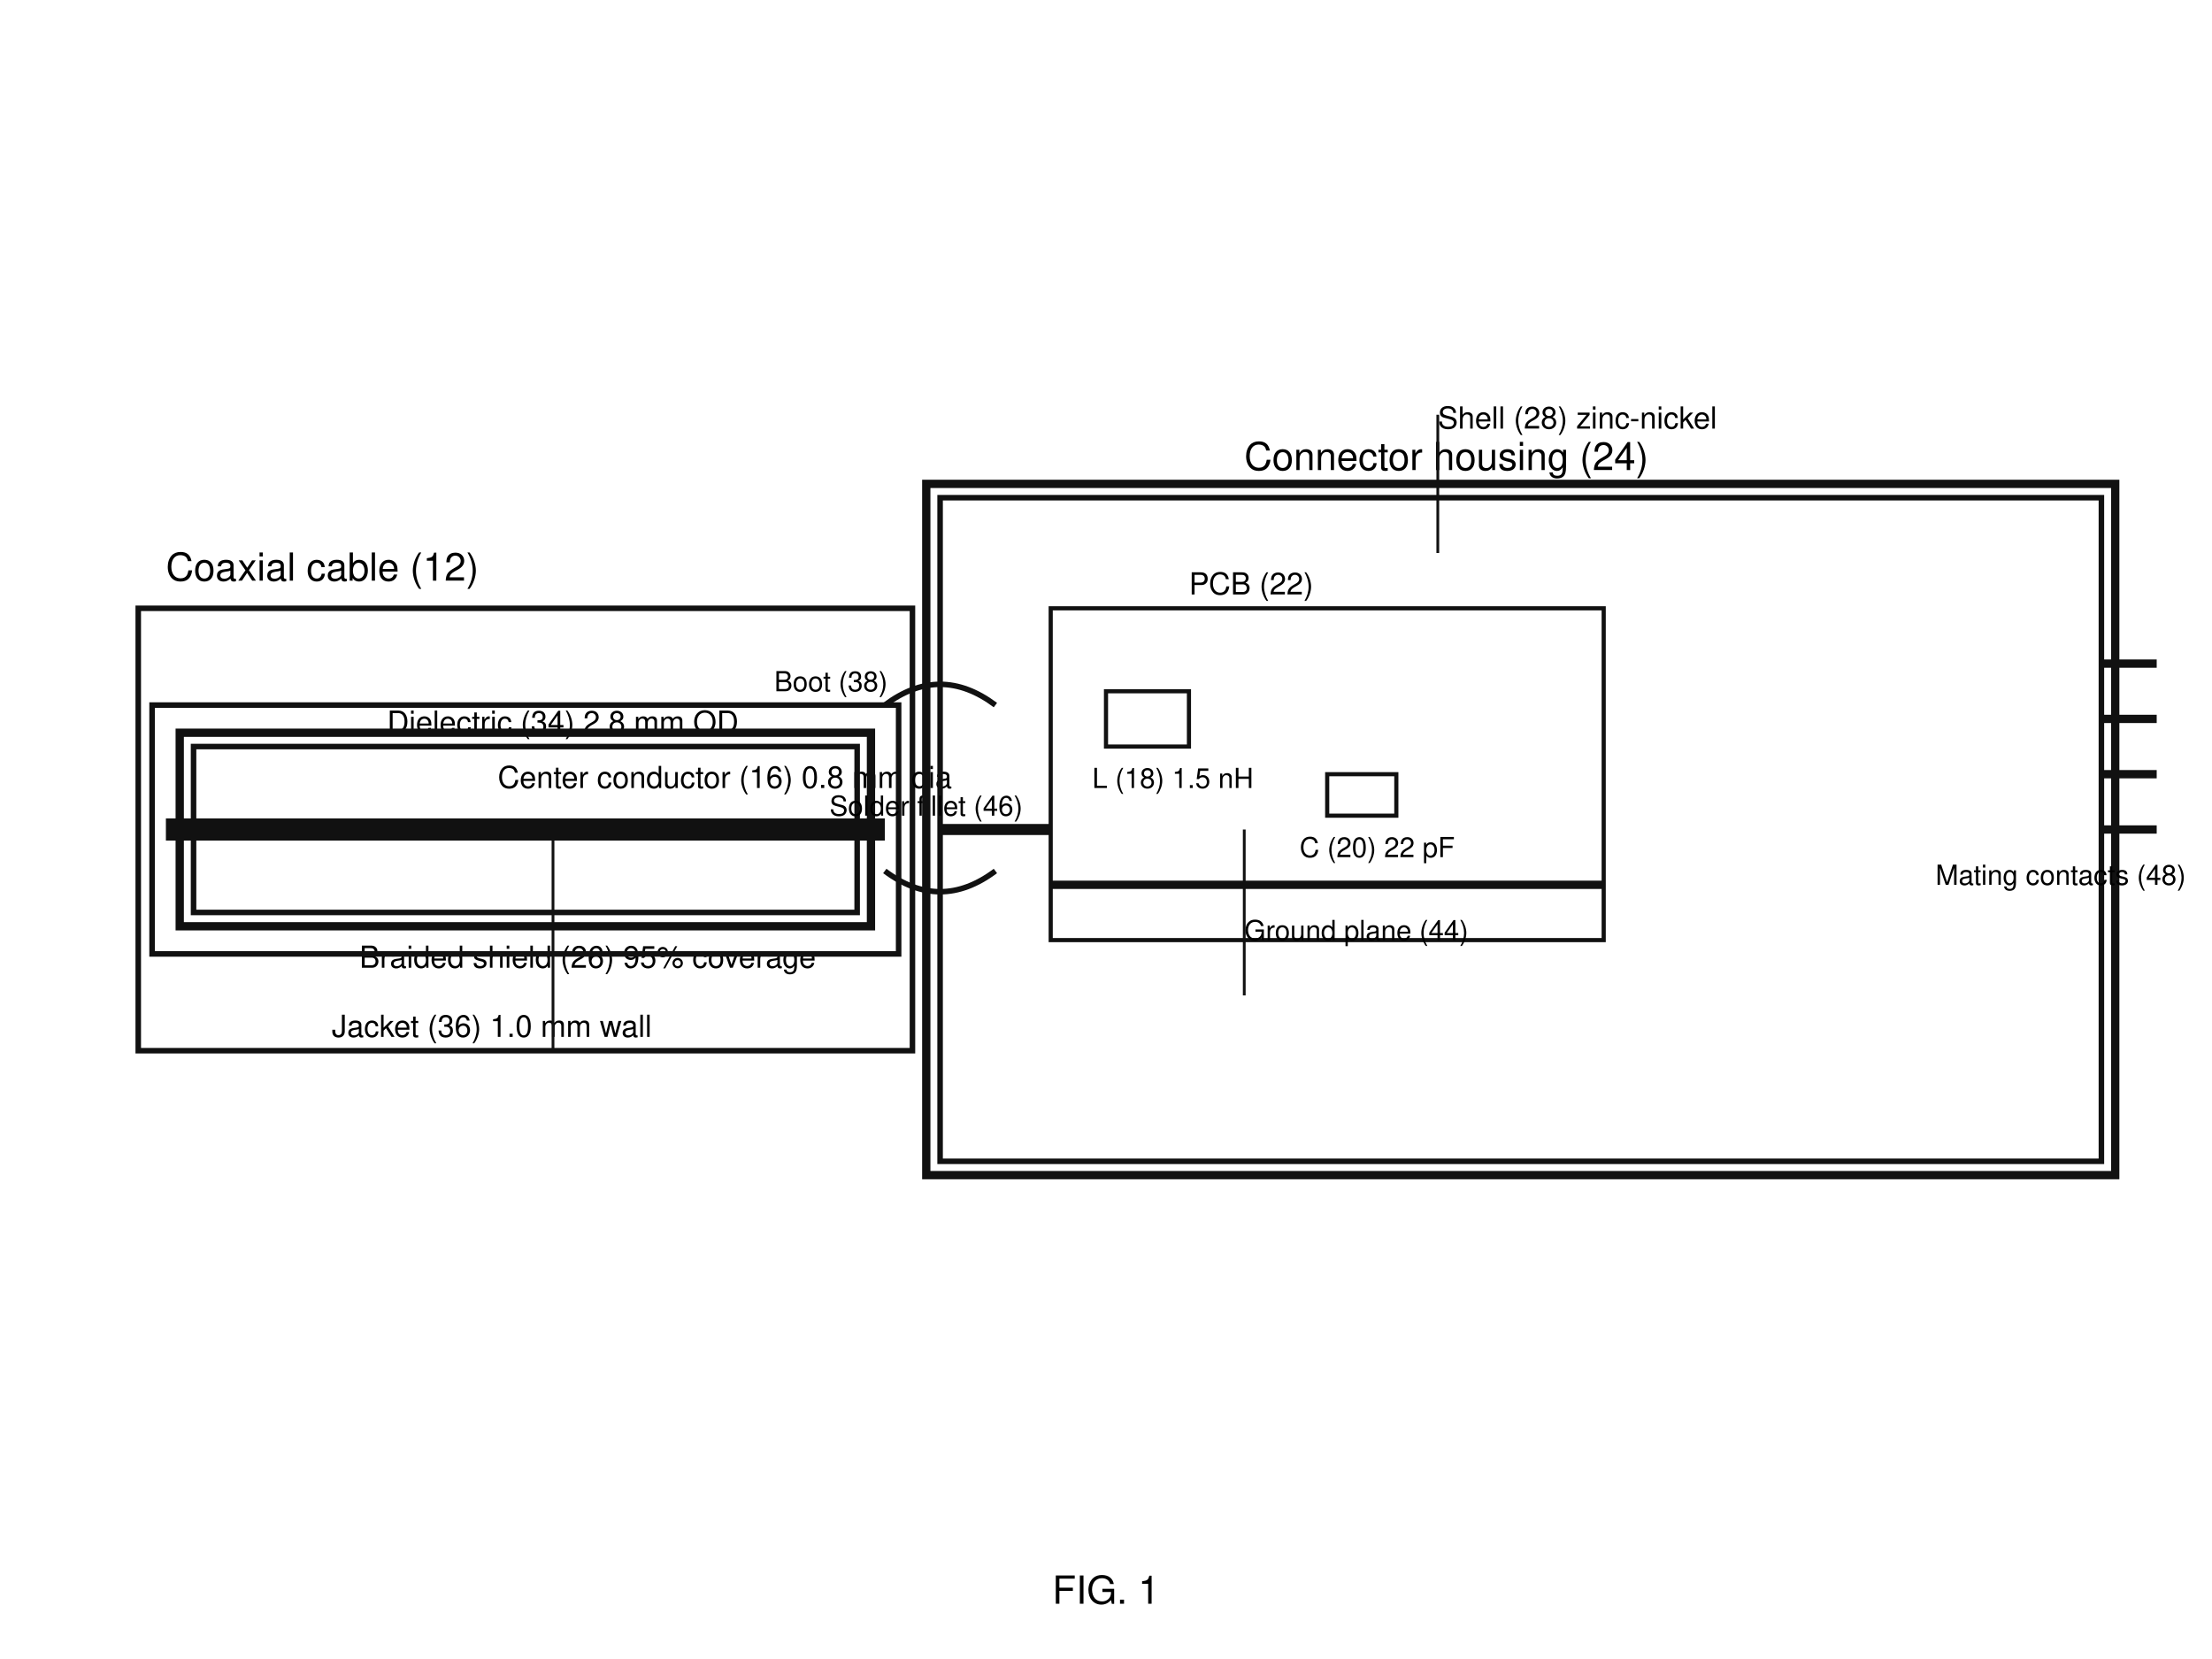
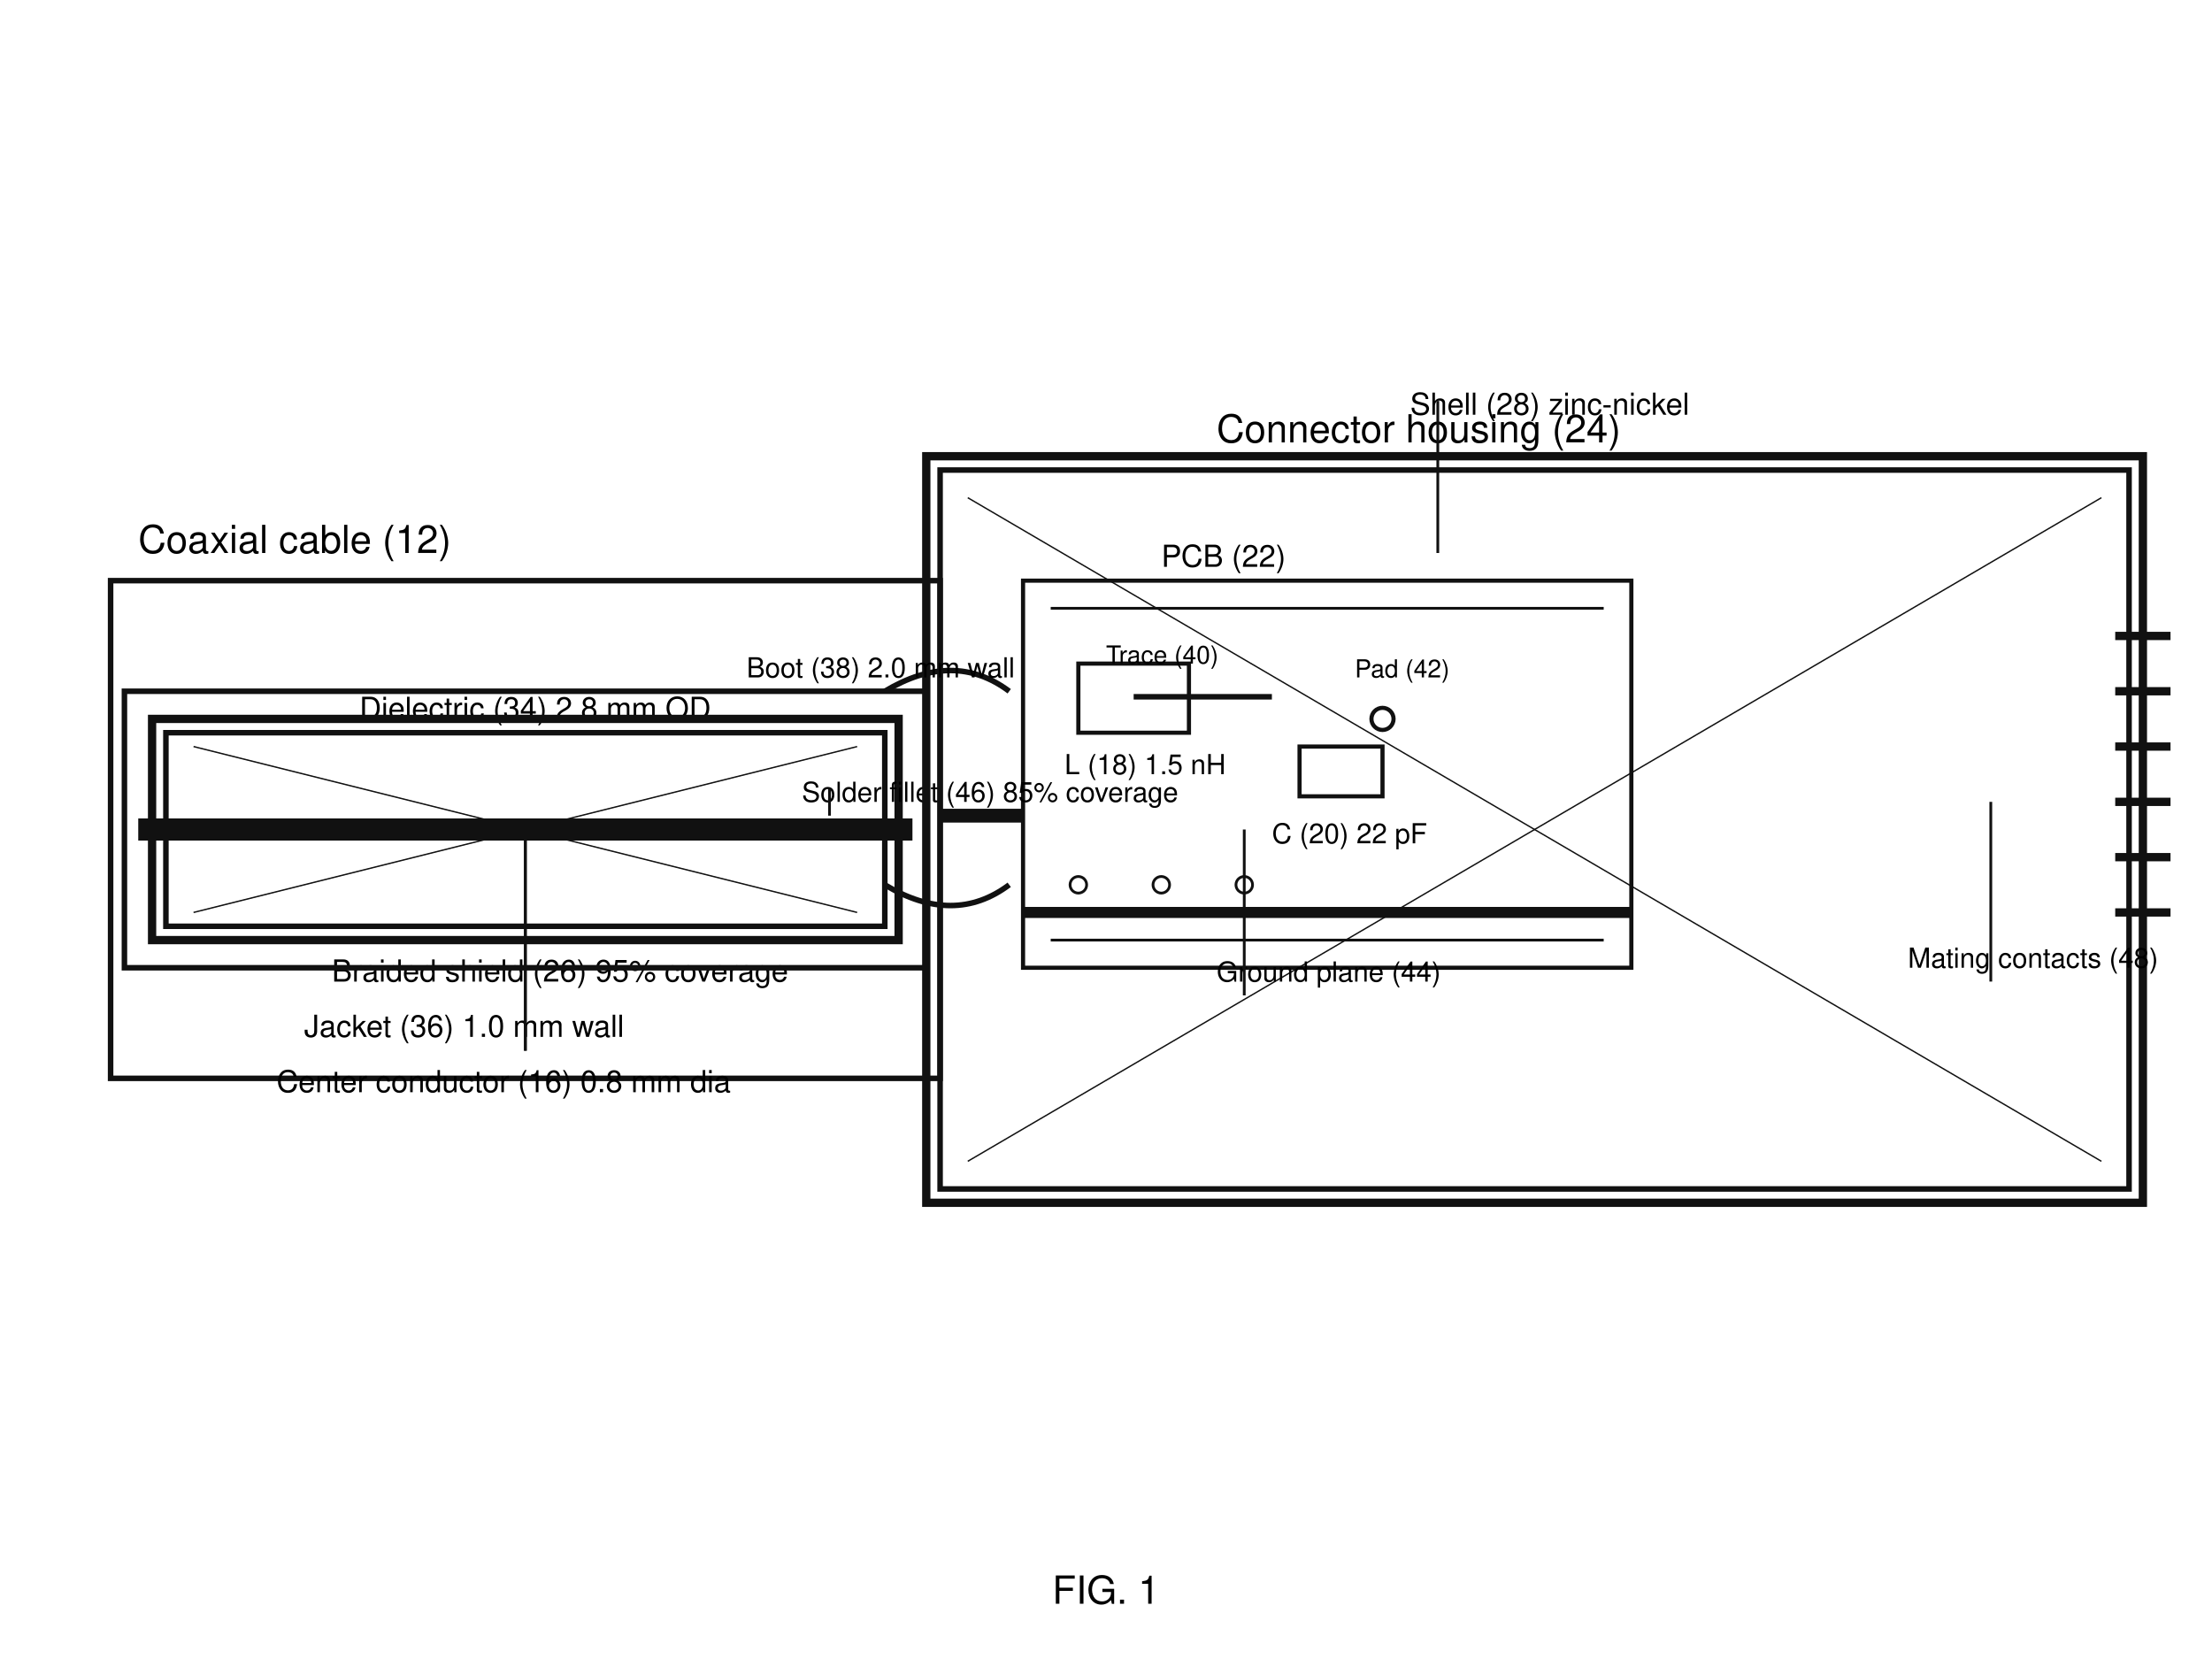
<svg xmlns="http://www.w3.org/2000/svg" width="800" height="600" viewBox="0 0 800 600">
  <rect width="800" height="600" fill="#FFFFFF" />
-   <rect x="50" y="220" width="280" height="160" fill="none" stroke="#111" stroke-width="2" />
-   <text x="60" y="210" font-family="Helvetica, Arial, sans-serif" font-size="14">Coaxial cable (12)</text>
-   <line x1="60" y1="300" x2="320" y2="300" stroke="#111" stroke-width="8" />
-   <text x="180" y="285" font-family="Helvetica, Arial, sans-serif" font-size="11">Center conductor (16) 0.8 mm dia</text>
-   <rect x="70" y="270" width="240" height="60" fill="none" stroke="#111" stroke-width="2" />
-   <text x="140" y="265" font-family="Helvetica, Arial, sans-serif" font-size="11">Dielectric (34) 2.8 mm OD</text>
-   <rect x="65" y="265" width="250" height="70" fill="none" stroke="#111" stroke-width="3" />
-   <text x="130" y="350" font-family="Helvetica, Arial, sans-serif" font-size="11">Braided shield (26) 95% coverage</text>
-   <rect x="55" y="255" width="270" height="90" fill="none" stroke="#111" stroke-width="2" />
-   <text x="120" y="375" font-family="Helvetica, Arial, sans-serif" font-size="11">Jacket (36) 1.0 mm wall</text>
-   <rect x="340" y="180" width="420" height="240" fill="none" stroke="#111" stroke-width="2" />
-   <text x="450" y="170" font-family="Helvetica, Arial, sans-serif" font-size="14">Connector housing (24)</text>
-   <rect x="380" y="220" width="200" height="120" fill="none" stroke="#111" stroke-width="1.5" />
-   <text x="430" y="215" font-family="Helvetica, Arial, sans-serif" font-size="11">PCB (22)</text>
-   <rect x="400" y="250" width="30" height="20" fill="none" stroke="#111" stroke-width="1.5" />
-   <text x="395" y="285" font-family="Helvetica, Arial, sans-serif" font-size="10">L (18) 1.5 nH</text>
-   <rect x="480" y="280" width="25" height="15" fill="none" stroke="#111" stroke-width="1.5" />
-   <text x="470" y="310" font-family="Helvetica, Arial, sans-serif" font-size="10">C (20) 22 pF</text>
-   <line x1="380" y1="320" x2="580" y2="320" stroke="#111" stroke-width="3" />
-   <text x="450" y="340" font-family="Helvetica, Arial, sans-serif" font-size="10">Ground plane (44)</text>
-   <line x1="340" y1="300" x2="380" y2="300" stroke="#111" stroke-width="4" />
-   <text x="300" y="295" font-family="Helvetica, Arial, sans-serif" font-size="10">Solder fillet (46)</text>
-   <rect x="335" y="175" width="430" height="250" fill="none" stroke="#111" stroke-width="3" />
-   <text x="520" y="155" font-family="Helvetica, Arial, sans-serif" font-size="11">Shell (28) zinc-nickel</text>
-   <line x1="760" y1="240" x2="780" y2="240" stroke="#111" stroke-width="3" />
-   <line x1="760" y1="260" x2="780" y2="260" stroke="#111" stroke-width="3" />
-   <line x1="760" y1="280" x2="780" y2="280" stroke="#111" stroke-width="3" />
-   <line x1="760" y1="300" x2="780" y2="300" stroke="#111" stroke-width="3" />
-   <text x="700" y="320" font-family="Helvetica, Arial, sans-serif" font-size="10">Mating contacts (48)</text>
-   <path d="M320 255 Q340 240 360 255" fill="none" stroke="#111" stroke-width="2" />
-   <path d="M320 315 Q340 330 360 315" fill="none" stroke="#111" stroke-width="2" />
-   <text x="280" y="250" font-family="Helvetica, Arial, sans-serif" font-size="10">Boot (38)</text>
-   <line x1="200" y1="300" x2="200" y2="380" stroke="#111" stroke-width="1" />
+   <rect x="40" y="210" width="300" height="180" fill="none" stroke="#111" stroke-width="2" />
+   <text x="50" y="200" font-family="Helvetica, Arial, sans-serif" font-size="14">Coaxial cable (12)</text>
+   <line x1="50" y1="300" x2="330" y2="300" stroke="#111" stroke-width="8" />
+   <line x1="190" y1="300" x2="190" y2="380" stroke="#111" stroke-width="1" />
+   <text x="100" y="395" font-family="Helvetica, Arial, sans-serif" font-size="11">Center conductor (16) 0.8 mm dia</text>
+   <rect x="60" y="265" width="260" height="70" fill="none" stroke="#111" stroke-width="2" />
+   <line x1="70" y1="270" x2="310" y2="330" stroke="#111" stroke-width="0.5" />
+   <line x1="70" y1="330" x2="310" y2="270" stroke="#111" stroke-width="0.5" />
+   <text x="130" y="260" font-family="Helvetica, Arial, sans-serif" font-size="11">Dielectric (34) 2.8 mm OD</text>
+   <rect x="55" y="260" width="270" height="80" fill="none" stroke="#111" stroke-width="3" />
+   <text x="120" y="355" font-family="Helvetica, Arial, sans-serif" font-size="11">Braided shield (26) 95% coverage</text>
+   <rect x="45" y="250" width="290" height="100" fill="none" stroke="#111" stroke-width="2" />
+   <text x="110" y="375" font-family="Helvetica, Arial, sans-serif" font-size="11">Jacket (36) 1.0 mm wall</text>
+   <rect x="340" y="170" width="430" height="260" fill="none" stroke="#111" stroke-width="2" />
+   <line x1="350" y1="180" x2="760" y2="420" stroke="#111" stroke-width="0.5" />
+   <line x1="350" y1="420" x2="760" y2="180" stroke="#111" stroke-width="0.5" />
+   <text x="440" y="160" font-family="Helvetica, Arial, sans-serif" font-size="14">Connector housing (24)</text>
+   <rect x="370" y="210" width="220" height="140" fill="none" stroke="#111" stroke-width="1.5" />
+   <line x1="380" y1="220" x2="580" y2="220" stroke="#111" stroke-width="1" />
+   <line x1="380" y1="340" x2="580" y2="340" stroke="#111" stroke-width="1" />
+   <text x="420" y="205" font-family="Helvetica, Arial, sans-serif" font-size="11">PCB (22)</text>
+   <rect x="390" y="240" width="40" height="25" fill="none" stroke="#111" stroke-width="1.5" />
+   <text x="385" y="280" font-family="Helvetica, Arial, sans-serif" font-size="10">L (18) 1.5 nH</text>
+   <rect x="470" y="270" width="30" height="18" fill="none" stroke="#111" stroke-width="1.5" />
+   <text x="460" y="305" font-family="Helvetica, Arial, sans-serif" font-size="10">C (20) 22 pF</text>
+   <line x1="370" y1="330" x2="590" y2="330" stroke="#111" stroke-width="4" />
+   <text x="440" y="355" font-family="Helvetica, Arial, sans-serif" font-size="10">Ground plane (44)</text>
+   <line x1="340" y1="295" x2="370" y2="295" stroke="#111" stroke-width="5" />
+   <text x="290" y="290" font-family="Helvetica, Arial, sans-serif" font-size="10">Solder fillet (46) 85% coverage</text>
+   <rect x="335" y="165" width="440" height="270" fill="none" stroke="#111" stroke-width="3" />
+   <text x="510" y="150" font-family="Helvetica, Arial, sans-serif" font-size="11">Shell (28) zinc-nickel</text>
+   <line x1="765" y1="230" x2="785" y2="230" stroke="#111" stroke-width="3" />
+   <line x1="765" y1="250" x2="785" y2="250" stroke="#111" stroke-width="3" />
+   <line x1="765" y1="270" x2="785" y2="270" stroke="#111" stroke-width="3" />
+   <line x1="765" y1="290" x2="785" y2="290" stroke="#111" stroke-width="3" />
+   <line x1="765" y1="310" x2="785" y2="310" stroke="#111" stroke-width="3" />
+   <line x1="765" y1="330" x2="785" y2="330" stroke="#111" stroke-width="3" />
+   <text x="690" y="350" font-family="Helvetica, Arial, sans-serif" font-size="10">Mating contacts (48)</text>
+   <path d="M320 250 Q345 235 365 250" fill="none" stroke="#111" stroke-width="2" />
+   <path d="M320 320 Q345 335 365 320" fill="none" stroke="#111" stroke-width="2" />
+   <text x="270" y="245" font-family="Helvetica, Arial, sans-serif" font-size="10">Boot (38) 2.0 mm wall</text>
+   <line x1="410" y1="252" x2="460" y2="252" stroke="#111" stroke-width="2" />
+   <text x="400" y="240" font-family="Helvetica, Arial, sans-serif" font-size="9">Trace (40)</text>
+   <circle cx="500" cy="260" r="4" fill="none" stroke="#111" stroke-width="1.5" />
+   <text x="490" y="245" font-family="Helvetica, Arial, sans-serif" font-size="9">Pad (42)</text>
+   <circle cx="390" cy="320" r="3" fill="none" stroke="#111" stroke-width="1" />
+   <circle cx="420" cy="320" r="3" fill="none" stroke="#111" stroke-width="1" />
+   <circle cx="450" cy="320" r="3" fill="none" stroke="#111" stroke-width="1" />
+   <line x1="190" y1="300" x2="190" y2="380" stroke="#111" stroke-width="1" />
  <line x1="450" y1="300" x2="450" y2="360" stroke="#111" stroke-width="1" />
-   <line x1="520" y1="200" x2="520" y2="150" stroke="#111" stroke-width="1" />
+   <line x1="520" y1="200" x2="520" y2="145" stroke="#111" stroke-width="1" />
+   <line x1="720" y1="290" x2="720" y2="355" stroke="#111" stroke-width="1" />
+   <line x1="300" y1="295" x2="300" y2="285" stroke="#111" stroke-width="1" />
  <text x="400" y="580" font-family="Helvetica, Arial, sans-serif" font-size="14" text-anchor="middle">FIG. 1</text>
</svg>
